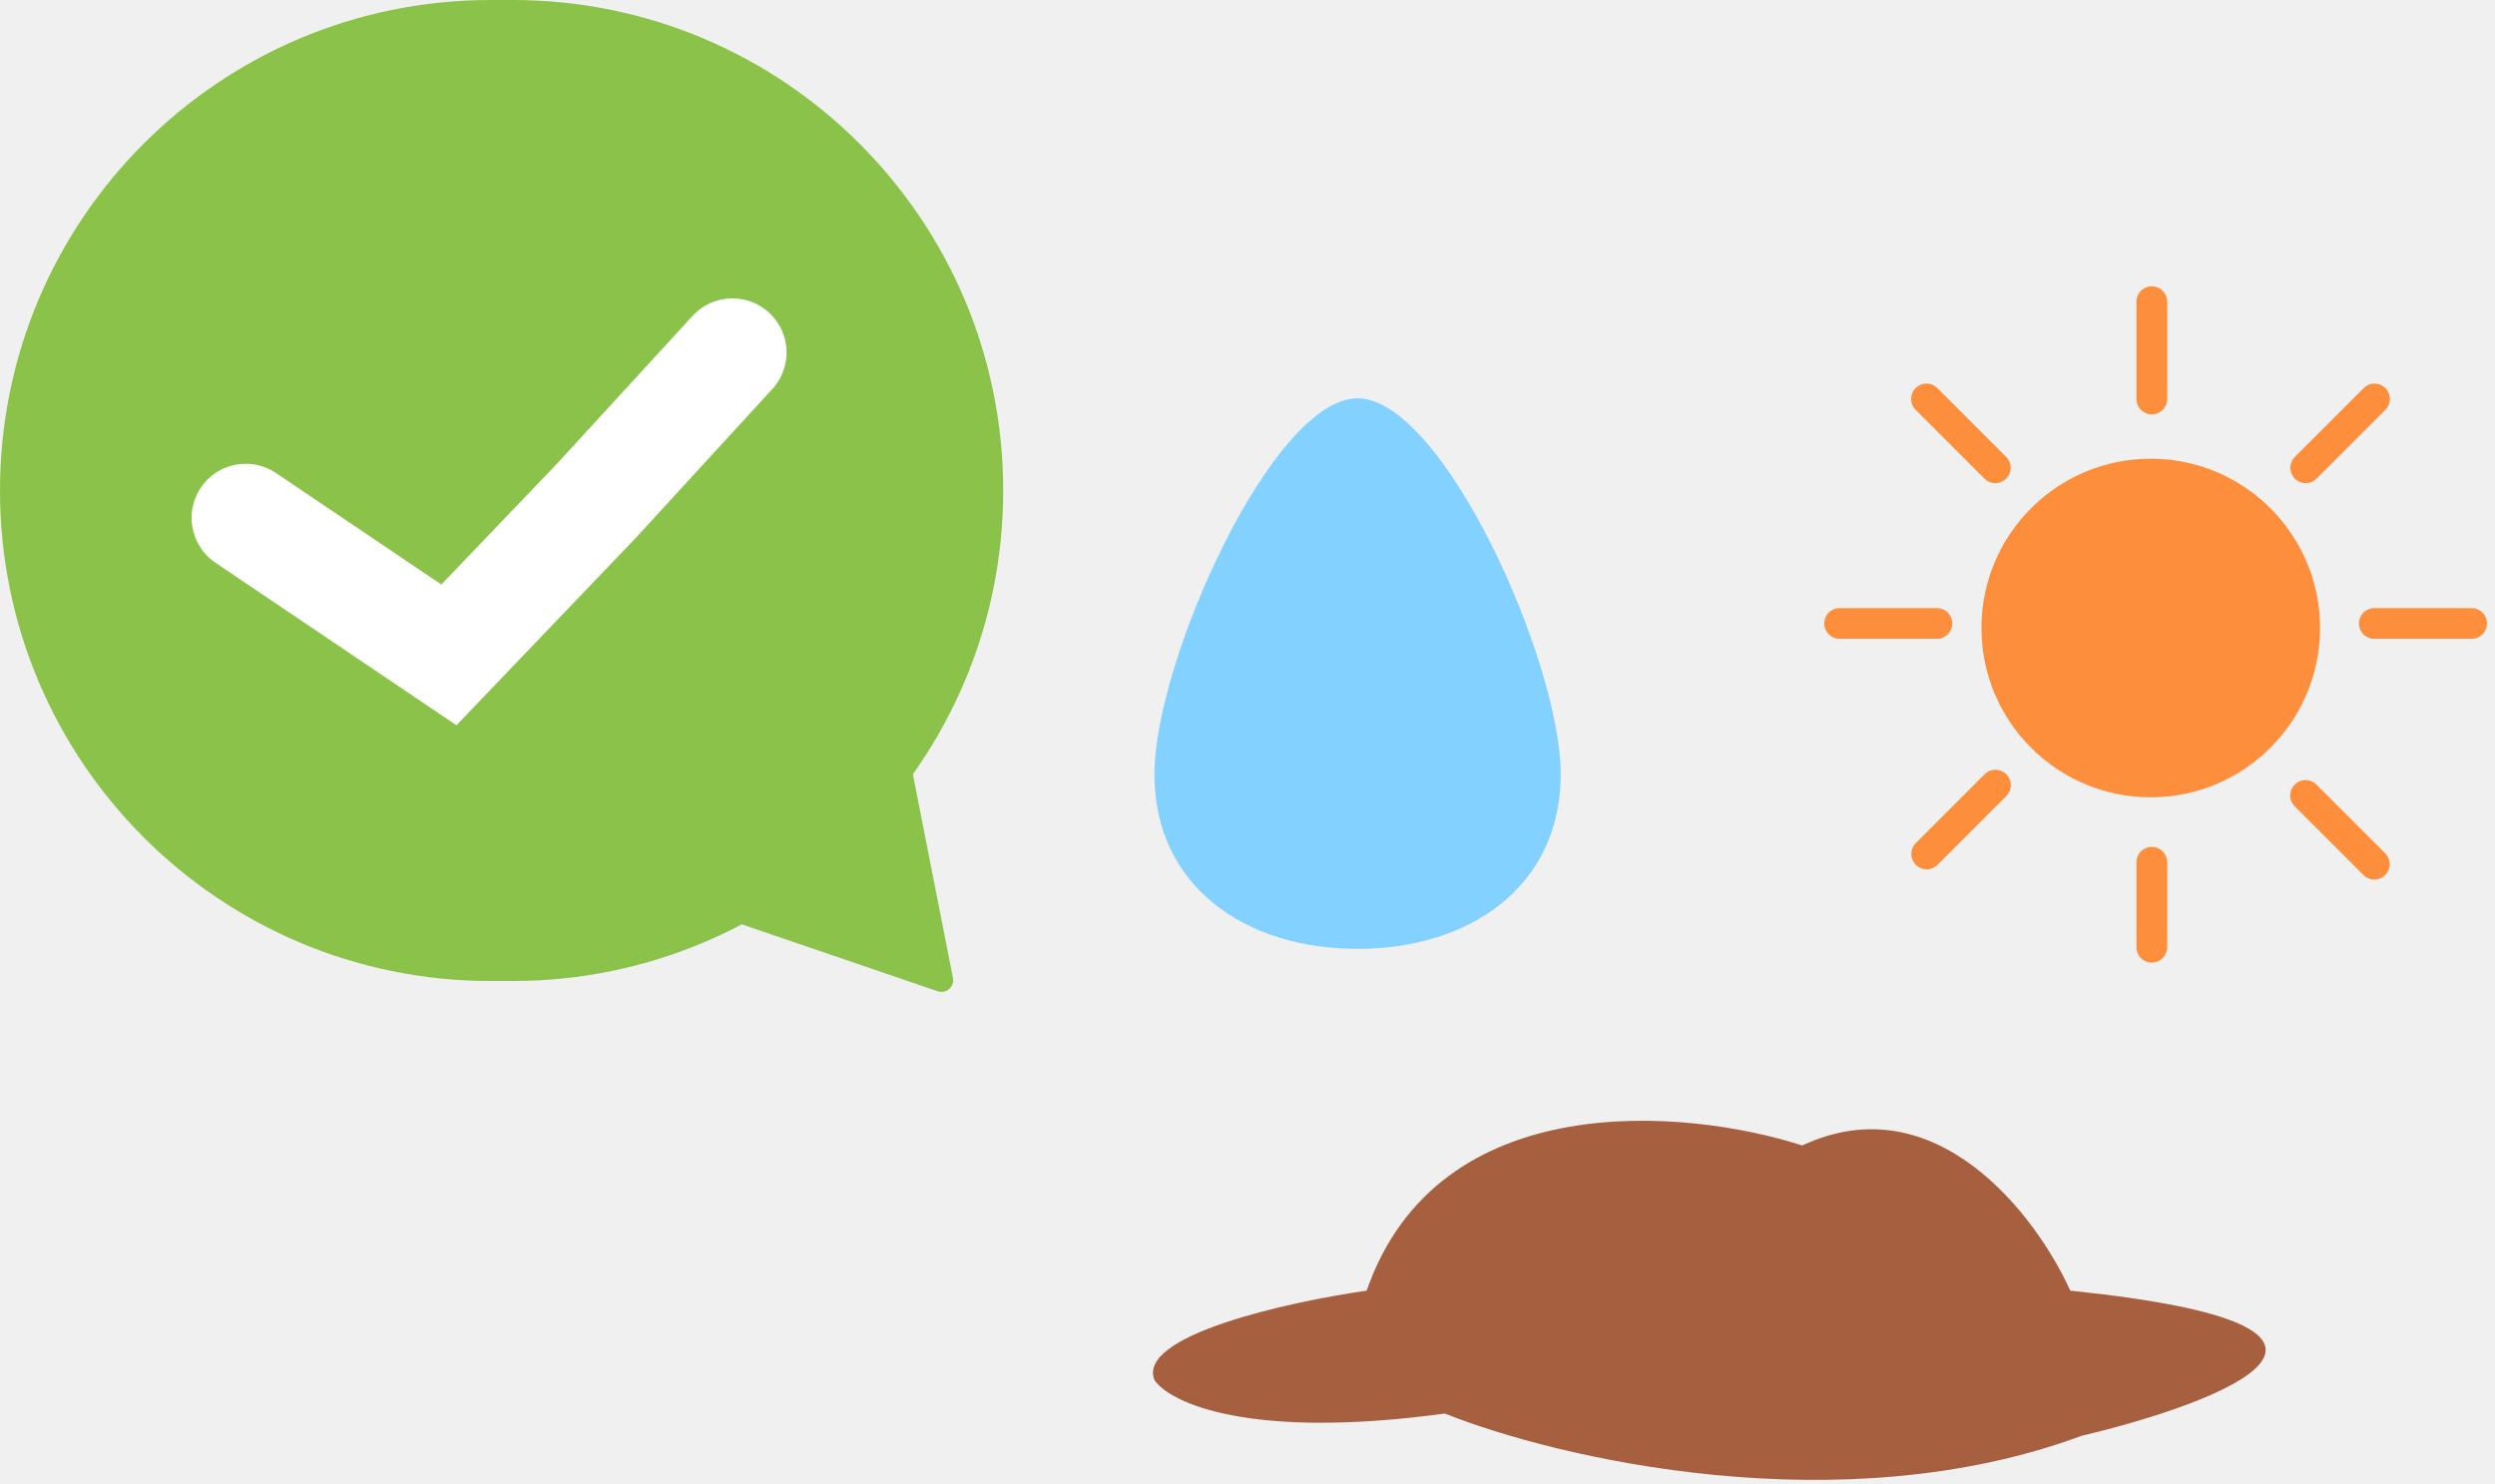
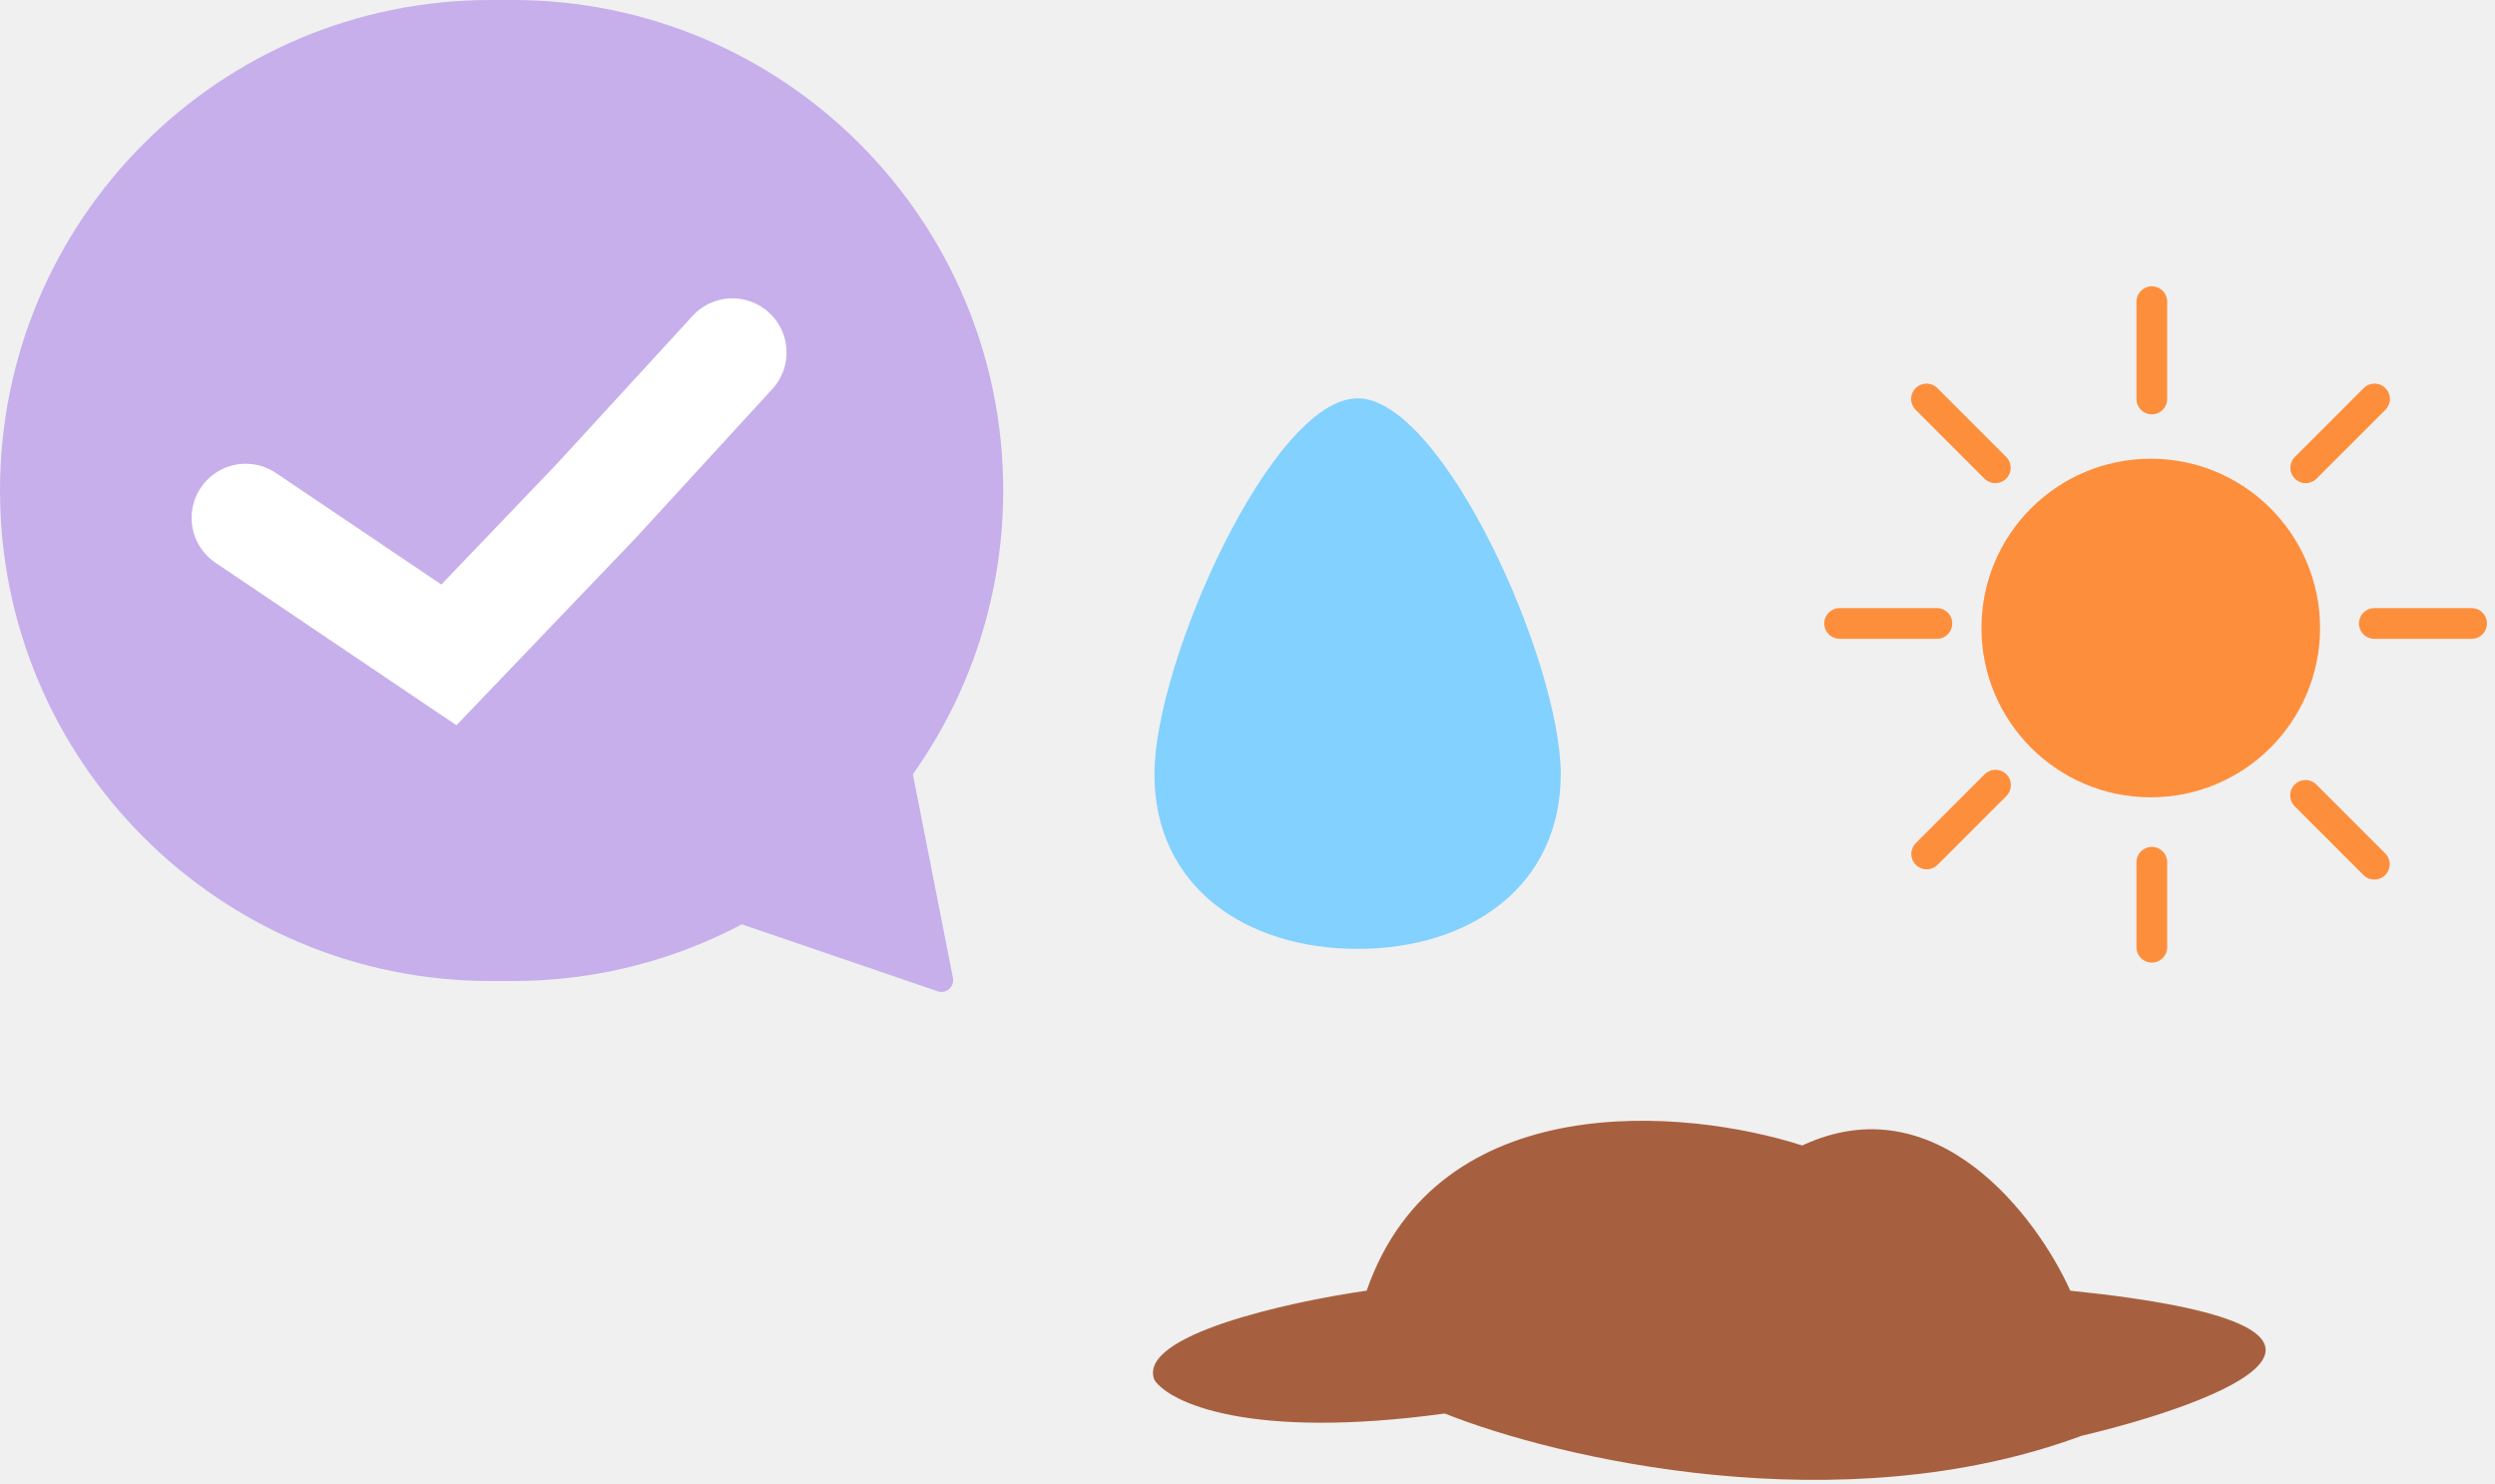
<svg xmlns="http://www.w3.org/2000/svg" width="264" height="157" viewBox="0 0 264 157" fill="none">
  <circle cx="227.575" cy="66.452" r="16.971" fill="#FD8F3C" stroke="#FD8F3C" stroke-width="1.886" />
  <path d="M227.688 31.922V42.218" stroke="#FD8F3C" stroke-width="3.251" stroke-linecap="round" />
  <path d="M203.847 42.216L211.127 49.496" stroke="#FD8F3C" stroke-width="3.251" stroke-linecap="round" />
  <path d="M251.252 42.216L243.972 49.496" stroke="#FD8F3C" stroke-width="3.251" stroke-linecap="round" />
  <path d="M194.652 65.971H204.948" stroke="#FD8F3C" stroke-width="3.251" stroke-linecap="round" />
  <path d="M261.526 65.971H251.23" stroke="#FD8F3C" stroke-width="3.251" stroke-linecap="round" />
  <path d="M203.866 90.359L211.147 83.079" stroke="#FD8F3C" stroke-width="3.251" stroke-linecap="round" />
  <path d="M251.232 91.445L243.952 84.165" stroke="#FD8F3C" stroke-width="3.251" stroke-linecap="round" />
  <path d="M227.688 100.231V91.239" stroke="#FD8F3C" stroke-width="3.251" stroke-linecap="round" />
  <path d="M122.153 146.024C120.262 141.297 136.335 137.752 144.607 136.57C152.171 114.825 178.484 117.268 190.695 121.207C204.876 114.589 215.512 128.692 219.058 136.57C255.929 140.352 235.209 148.388 220.24 151.933C194.713 161.387 164.696 154.297 152.878 149.57C132.079 152.406 123.729 148.388 122.153 146.024Z" fill="#A7603F" />
  <path d="M165.144 81.918C165.144 93.79 155.517 100.405 143.645 100.405C131.773 100.405 122.151 93.79 122.151 81.918C122.151 70.046 134.614 42.149 143.645 42.149C152.676 42.149 165.144 70.046 165.144 81.918Z" fill="#82D1FF" />
-   <path d="M99.214 104.891C100.118 105.2 101.017 104.415 100.833 103.477L96.476 81.332C96.292 80.395 95.162 80.009 94.442 80.637L77.442 95.483C76.723 96.111 76.953 97.283 77.857 97.592L99.214 104.891Z" fill="#8BC34A" />
-   <rect width="106.152" height="103.805" rx="51.902" fill="#8BC34A" />
+   <path d="M99.214 104.891C100.118 105.2 101.017 104.415 100.833 103.477L96.476 81.332C96.292 80.395 95.162 80.009 94.442 80.637L77.442 95.483C76.723 96.111 76.953 97.283 77.857 97.592L99.214 104.891Z" fill="#C7AFEB" />
+   <rect width="106.152" height="103.805" rx="51.902" fill="#C7AFEB" />
  <path d="M77.5 37.297L63.117 52.978L47.5 69.297L26 54.797" stroke="white" stroke-width="11.451" stroke-linecap="round" />
</svg>
